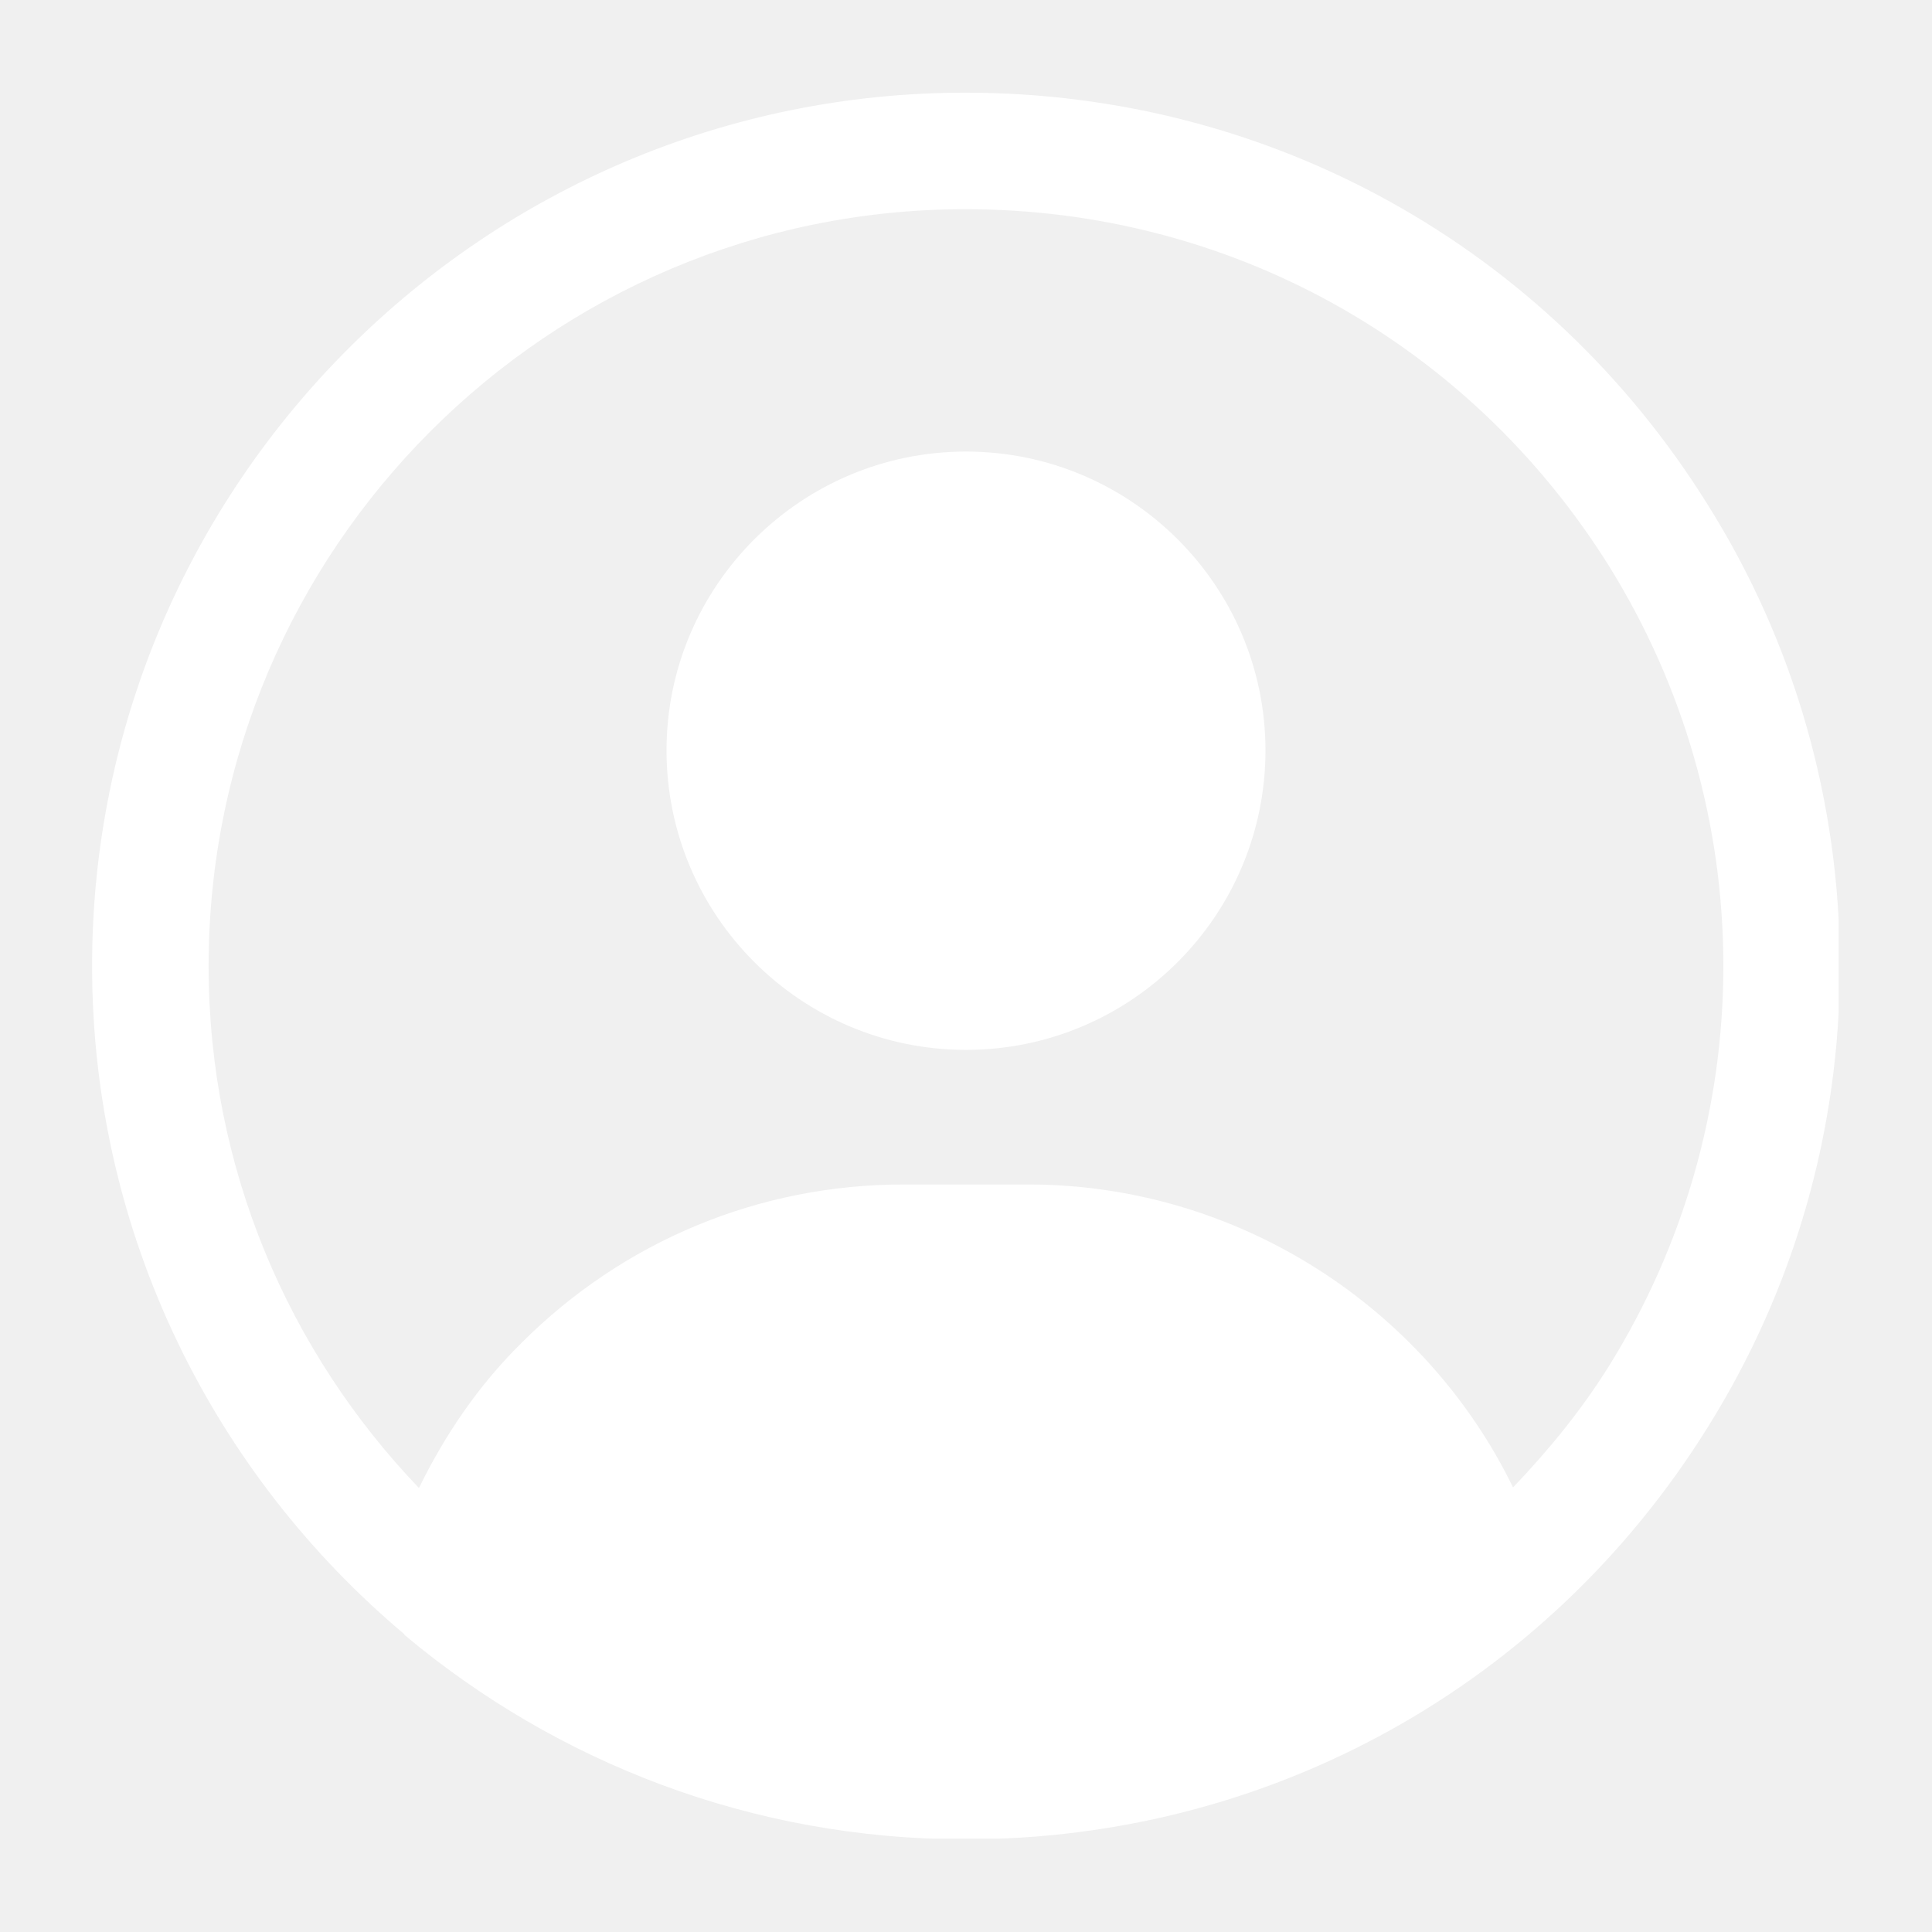
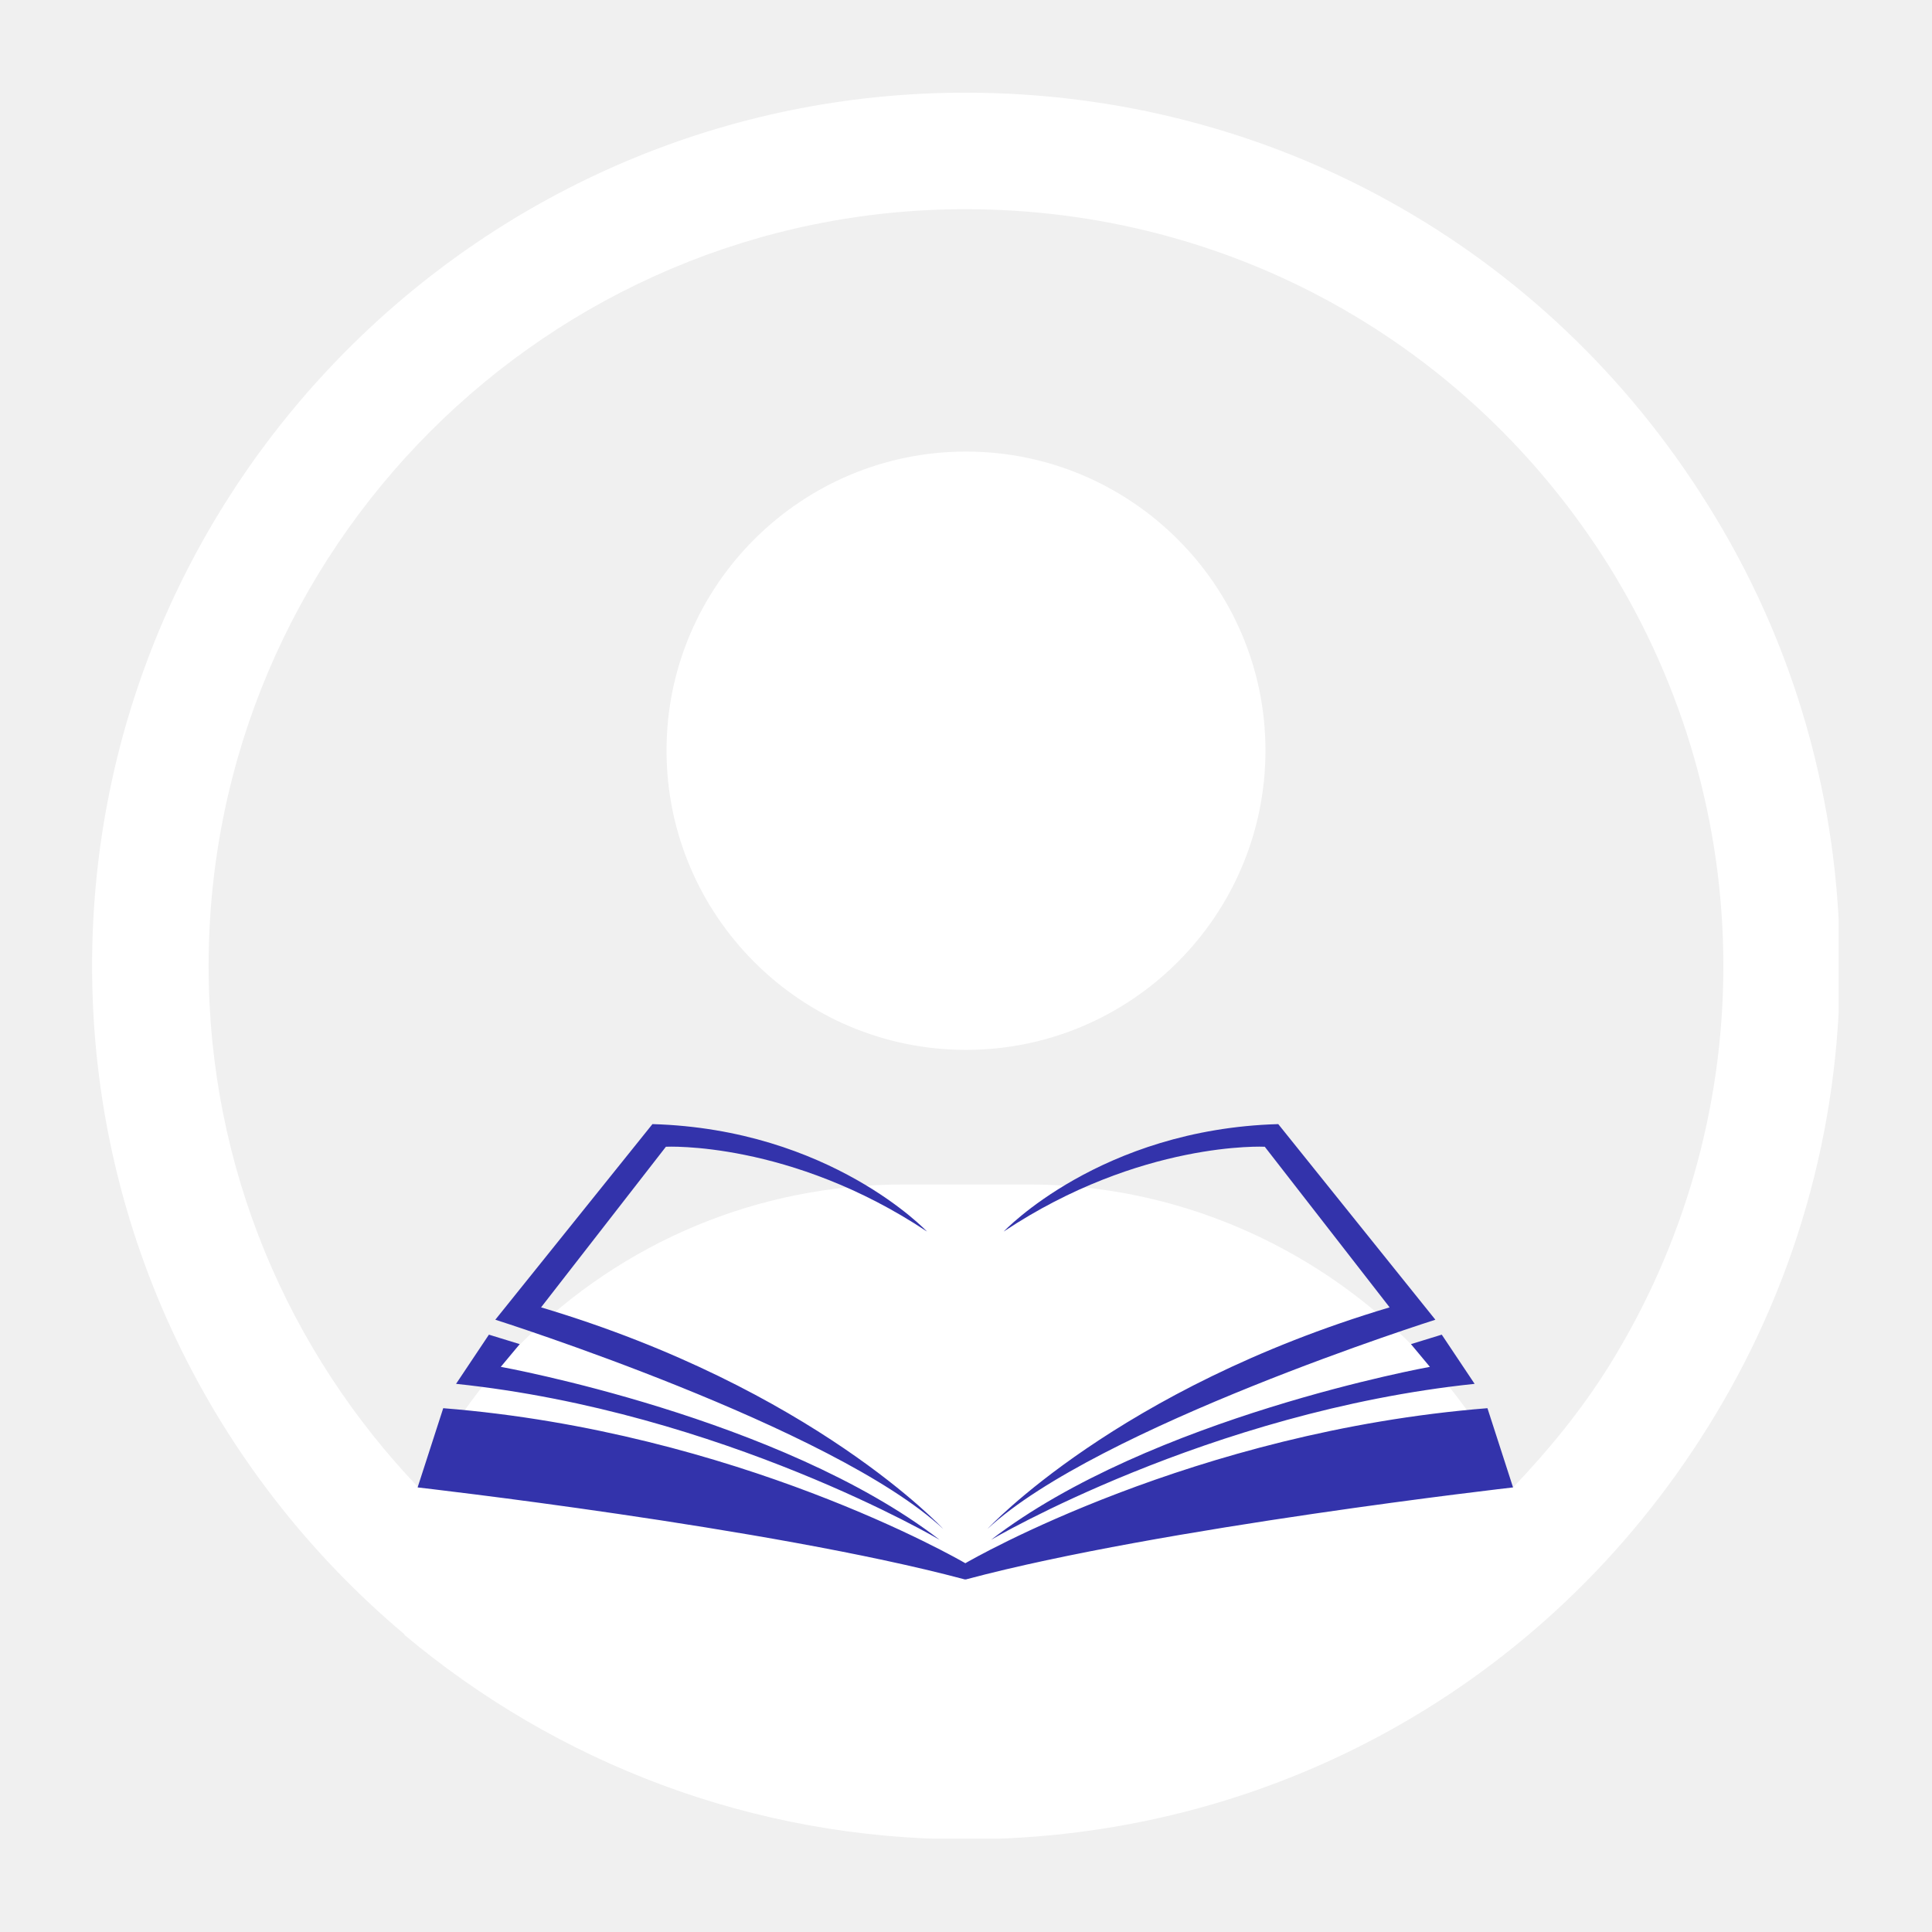
- <svg xmlns="http://www.w3.org/2000/svg" width="500" zoomAndPan="magnify" viewBox="0 0 375 375" height="500" preserveAspectRatio="xMidYMid meet" version="1.0">
-   <defs>
+ <svg xmlns="http://www.w3.org/2000/svg" width="500" zoomAndPan="magnify" viewBox="0 0 375 375" height="500" preserveAspectRatio="xMidYMid meet" version="1.0" id="svg13">
+   <defs id="defs5">
    <clipPath id="086b1af8ea">
-       <path d="M 17.875 17.875 L 356.875 17.875 L 356.875 356.875 L 17.875 356.875 Z M 17.875 17.875 " clip-rule="nonzero" />
+       <path d="M 17.875 17.875 L 356.875 17.875 L 356.875 356.875 L 17.875 356.875 Z M 17.875 17.875 " clip-rule="nonzero" id="path2" />
+     </clipPath>
+     <clipPath id="986ca6fd1f">
+       <path id="path3722" clip-rule="nonzero" d="M 16.582 107.594 L 358.582 107.594 L 358.582 267.344 L 16.582 267.344 Z M 16.582 107.594 " />
    </clipPath>
  </defs>
-   <path fill="#ffffff" d="M 187.5 87.648 C 155.496 87.648 129.375 113.656 129.375 145.66 C 129.375 177.773 155.496 203.781 187.5 203.781 C 219.5 203.781 245.625 177.773 245.625 145.66 C 245.625 113.656 219.5 87.648 187.5 87.648 Z M 187.5 87.648 " fill-opacity="1" fill-rule="nonzero" />
-   <g clip-path="url(#086b1af8ea)">
-     <path fill="#ffffff" d="M 187.387 17.988 C 93.98 17.988 17.875 93.98 17.875 187.5 C 17.875 239.516 41.512 286.105 78.488 317.203 C 78.488 317.203 78.488 317.203 78.488 317.316 C 108.004 342.082 145.996 357.008 187.387 357.008 C 246.414 357.008 300.242 327.156 331.453 277.059 C 348.301 250.145 357.121 219.273 357.121 187.5 C 357.121 155.723 348.301 124.738 331.453 97.938 C 300.242 47.844 246.414 17.988 187.387 17.988 Z M 312.344 265.074 C 306.914 273.781 300.582 281.469 293.684 288.707 C 276.496 253.426 239.969 229.906 199.598 229.906 L 175.398 229.906 C 147.355 229.906 121.008 240.875 101.219 260.664 C 92.961 268.805 86.402 278.418 81.316 288.82 C 56.098 262.473 40.492 226.852 40.492 187.5 C 40.492 106.531 106.418 40.605 187.387 40.605 C 238.613 40.605 285.203 66.5 312.344 109.926 C 326.816 133.219 334.504 160.02 334.504 187.5 C 334.504 214.977 326.816 241.777 312.344 265.074 Z M 312.344 265.074 " fill-opacity="1" fill-rule="nonzero" />
+   <path fill="#ffffff" d="M 187.5 87.648 C 155.496 87.648 129.375 113.656 129.375 145.66 C 129.375 177.773 155.496 203.781 187.5 203.781 C 219.5 203.781 245.625 177.773 245.625 145.66 C 245.625 113.656 219.5 87.648 187.5 87.648 Z M 187.5 87.648 " fill-opacity="1" fill-rule="nonzero" id="path7" style="fill:#ffffff" />
+   <g clip-path="url(#086b1af8ea)" id="g11" style="fill:#ffffff">
+     <path d="M 187.387 17.988 C 93.98 17.988 17.875 93.98 17.875 187.5 C 17.875 239.516 41.512 286.105 78.488 317.203 C 78.488 317.203 78.488 317.203 78.488 317.316 C 108.004 342.082 145.996 357.008 187.387 357.008 C 246.414 357.008 300.242 327.156 331.453 277.059 C 348.301 250.145 357.121 219.273 357.121 187.5 C 357.121 155.723 348.301 124.738 331.453 97.938 C 300.242 47.844 246.414 17.988 187.387 17.988 Z M 312.344 265.074 C 306.914 273.781 300.582 281.469 293.684 288.707 C 276.496 253.426 239.969 229.906 199.598 229.906 L 175.398 229.906 C 147.355 229.906 121.008 240.875 101.219 260.664 C 92.961 268.805 86.402 278.418 81.316 288.82 C 56.098 262.473 40.492 226.852 40.492 187.5 C 40.492 106.531 106.418 40.605 187.387 40.605 C 238.613 40.605 285.203 66.5 312.344 109.926 C 326.816 133.219 334.504 160.02 334.504 187.5 C 334.504 214.977 326.816 241.777 312.344 265.074 Z M 312.344 265.074 " id="path9" fill-rule="nonzero" fill-opacity="1" fill="#ffffff" style="fill:#ffffff" />
+   </g>
+   <g id="g3729" clip-path="url(#986ca6fd1f)" transform="matrix(0.6220064,0,0,0.5532719,70.74288,158.6384)" style="fill:#3333ab;fill-opacity:1">
+     <path id="path3727" d="m 187,267.266 c -0.043,-0.012 -0.09,-0.023 -0.137,-0.039 C 126.48,249.141 16.586,235.09 16.586,235.09 l 7.992,-27.793 c 91.746,8.215 160.898,53.059 162.926,54.387 2.027,-1.328 71.18,-46.172 162.926,-54.387 l 7.992,27.793 c 0,0 -109.895,14.051 -170.277,32.137 -0.047,0.016 -0.09,0.027 -0.137,0.039 -0.113,0.074 -0.277,0.109 -0.504,0.09 -0.227,0.019 -0.391,-0.016 -0.504,-0.09 z m 0.457,-5.555 c 0,0 2.055,-0.719 0.062,-0.019 l 0.031,0.019 -0.047,-0.016 z m 148.715,-80.215 -9.613,3.324 5.91,7.973 c 0,0 -87.195,17.645 -136.938,60.672 0,0 67.723,-44.902 150.895,-54.711 z m -297.336,0 9.613,3.324 -5.91,7.973 c 0,0 87.195,17.645 136.941,60.672 0,0 -67.727,-44.902 -150.898,-54.711 z M 199.469,145.324 c 0,0 30.09,-35.898 85.68,-37.691 l 49.031,68.625 c 0,0 -105.609,37.633 -139.781,73.406 0,0 40.5,-49.281 125.504,-77.742 l -38.961,-56.348 c 0,0 -38.742,-2.207 -81.473,29.75 z m -23.926,0 c 0,0 -30.09,-35.898 -85.68,-37.691 l -49.031,68.625 c 0,0 105.605,37.633 139.777,73.406 0,0 -40.496,-49.281 -125.5,-77.742 l 38.957,-56.348 c 0,0 38.746,-2.207 81.477,29.75 z m 0,0" style="fill:#3333ab;fill-opacity:1;fill-rule:evenodd" />
  </g>
</svg>
